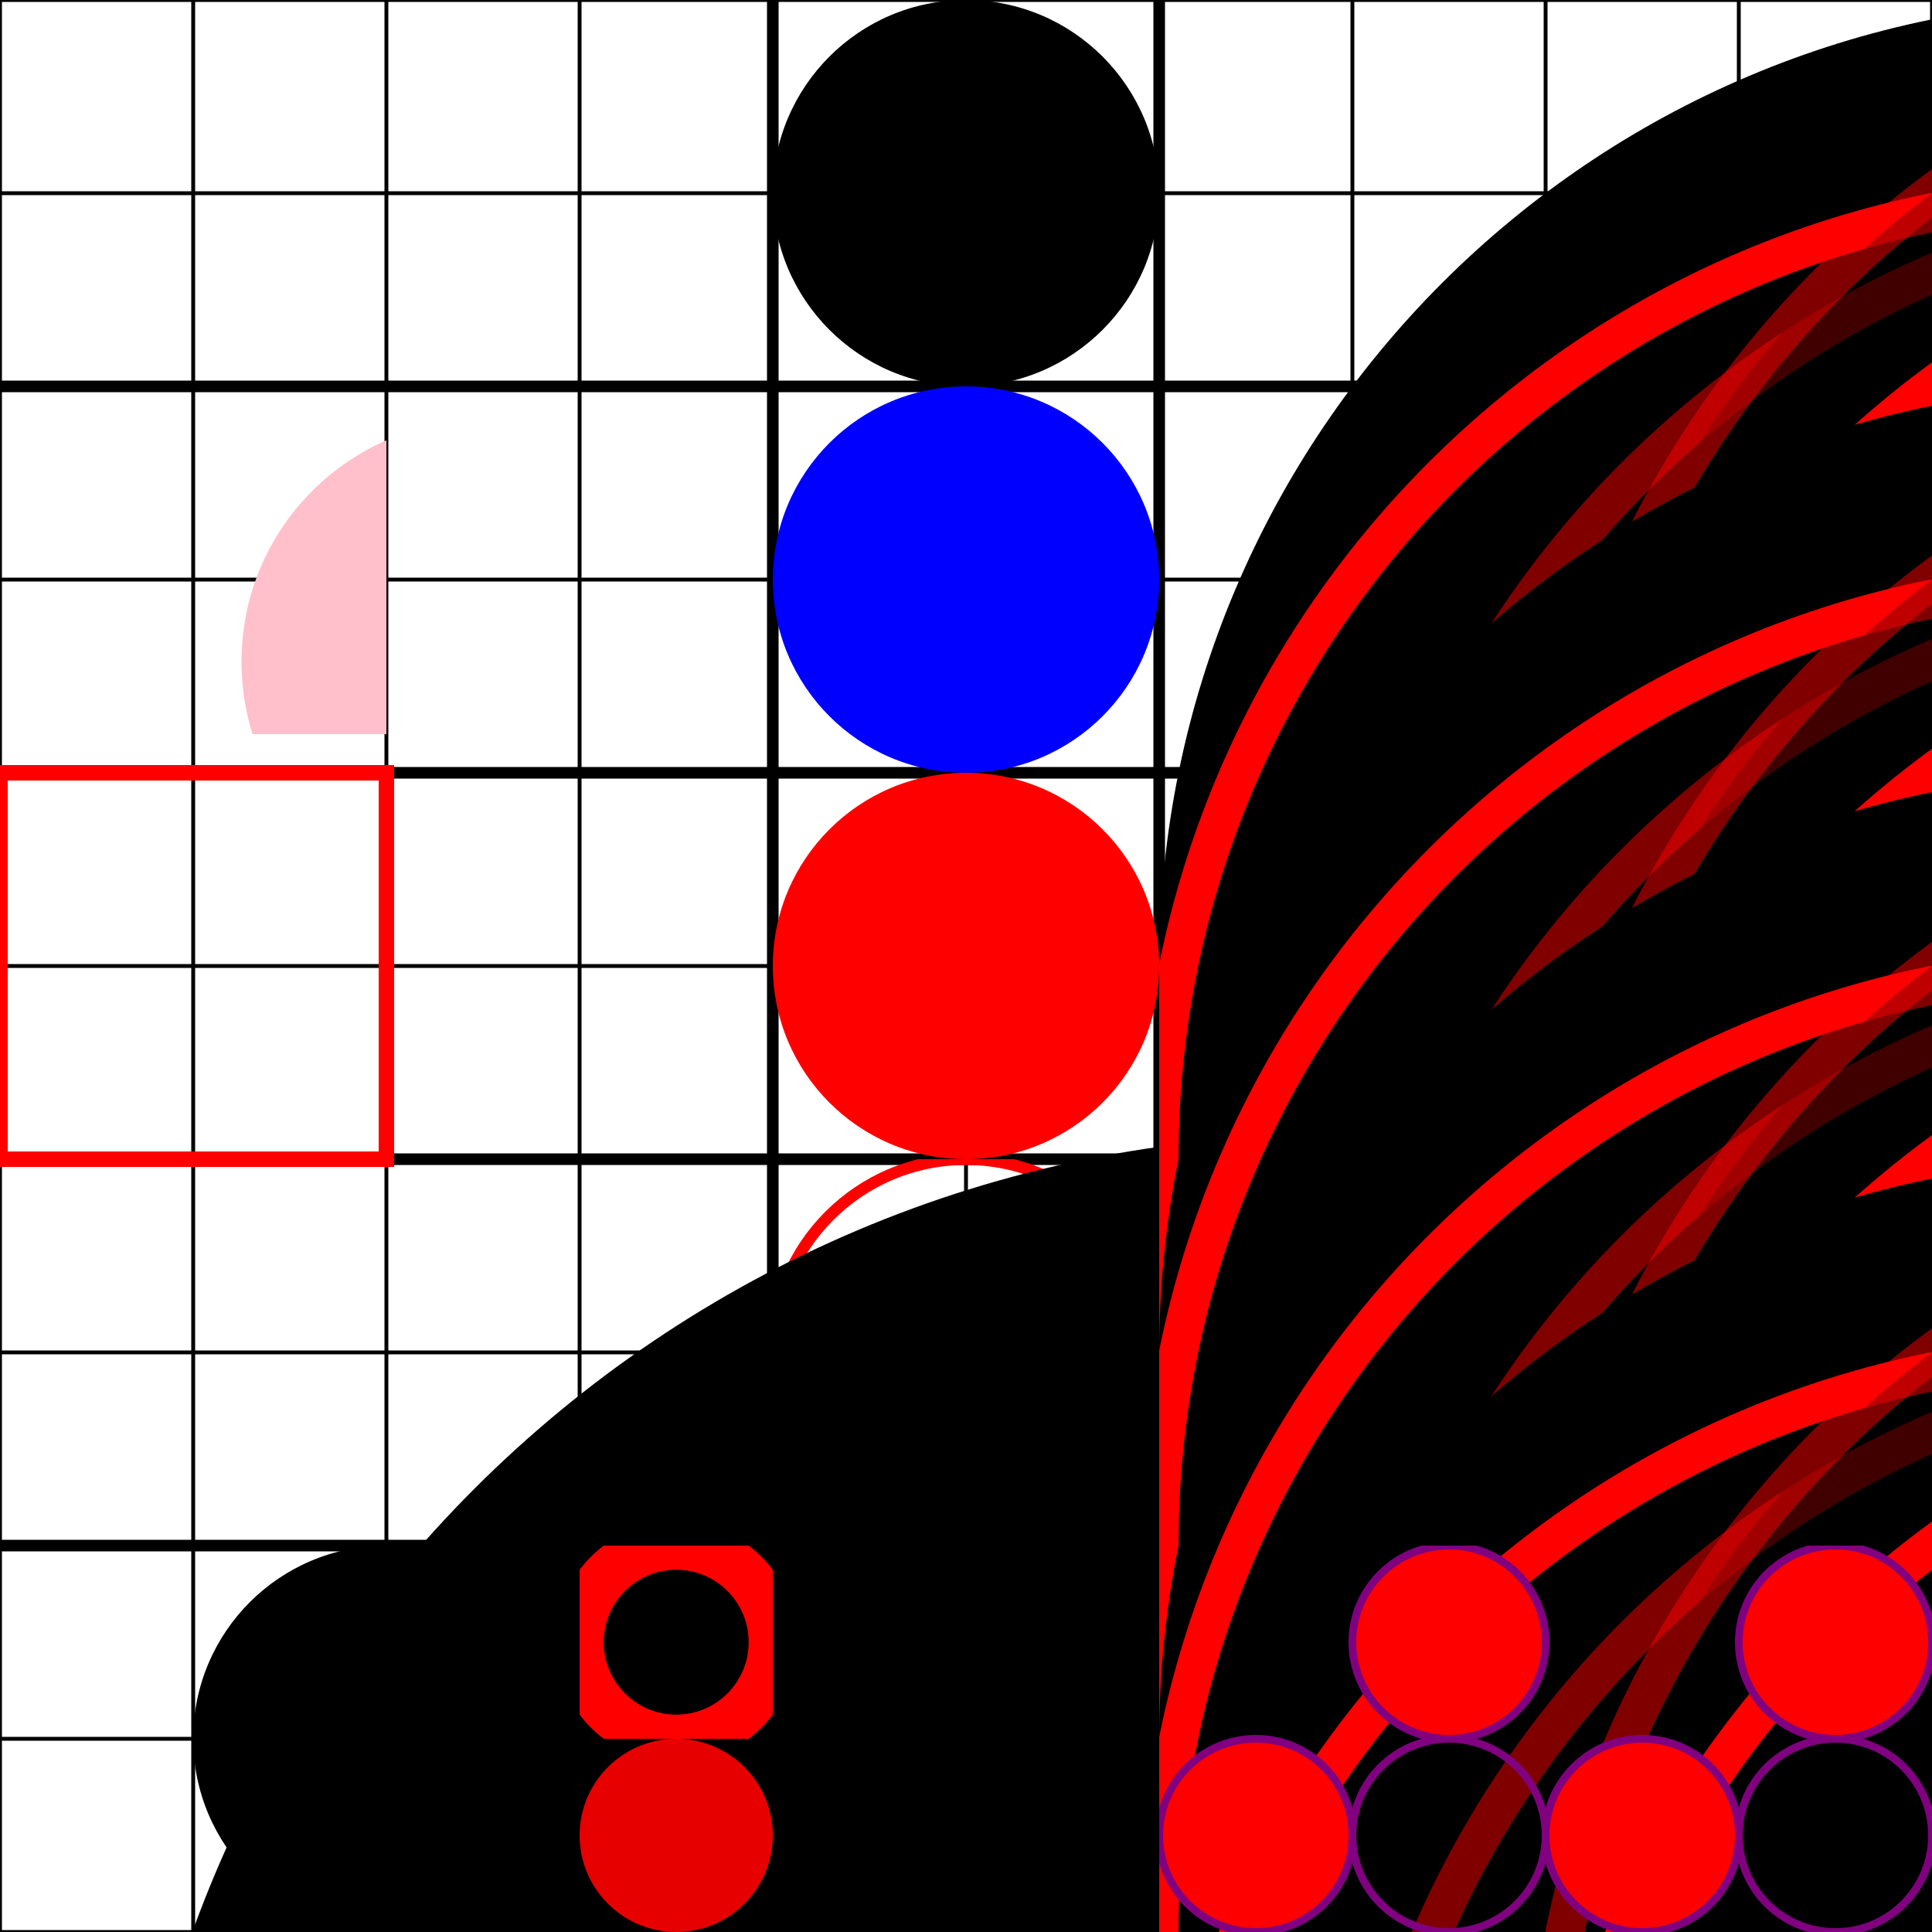
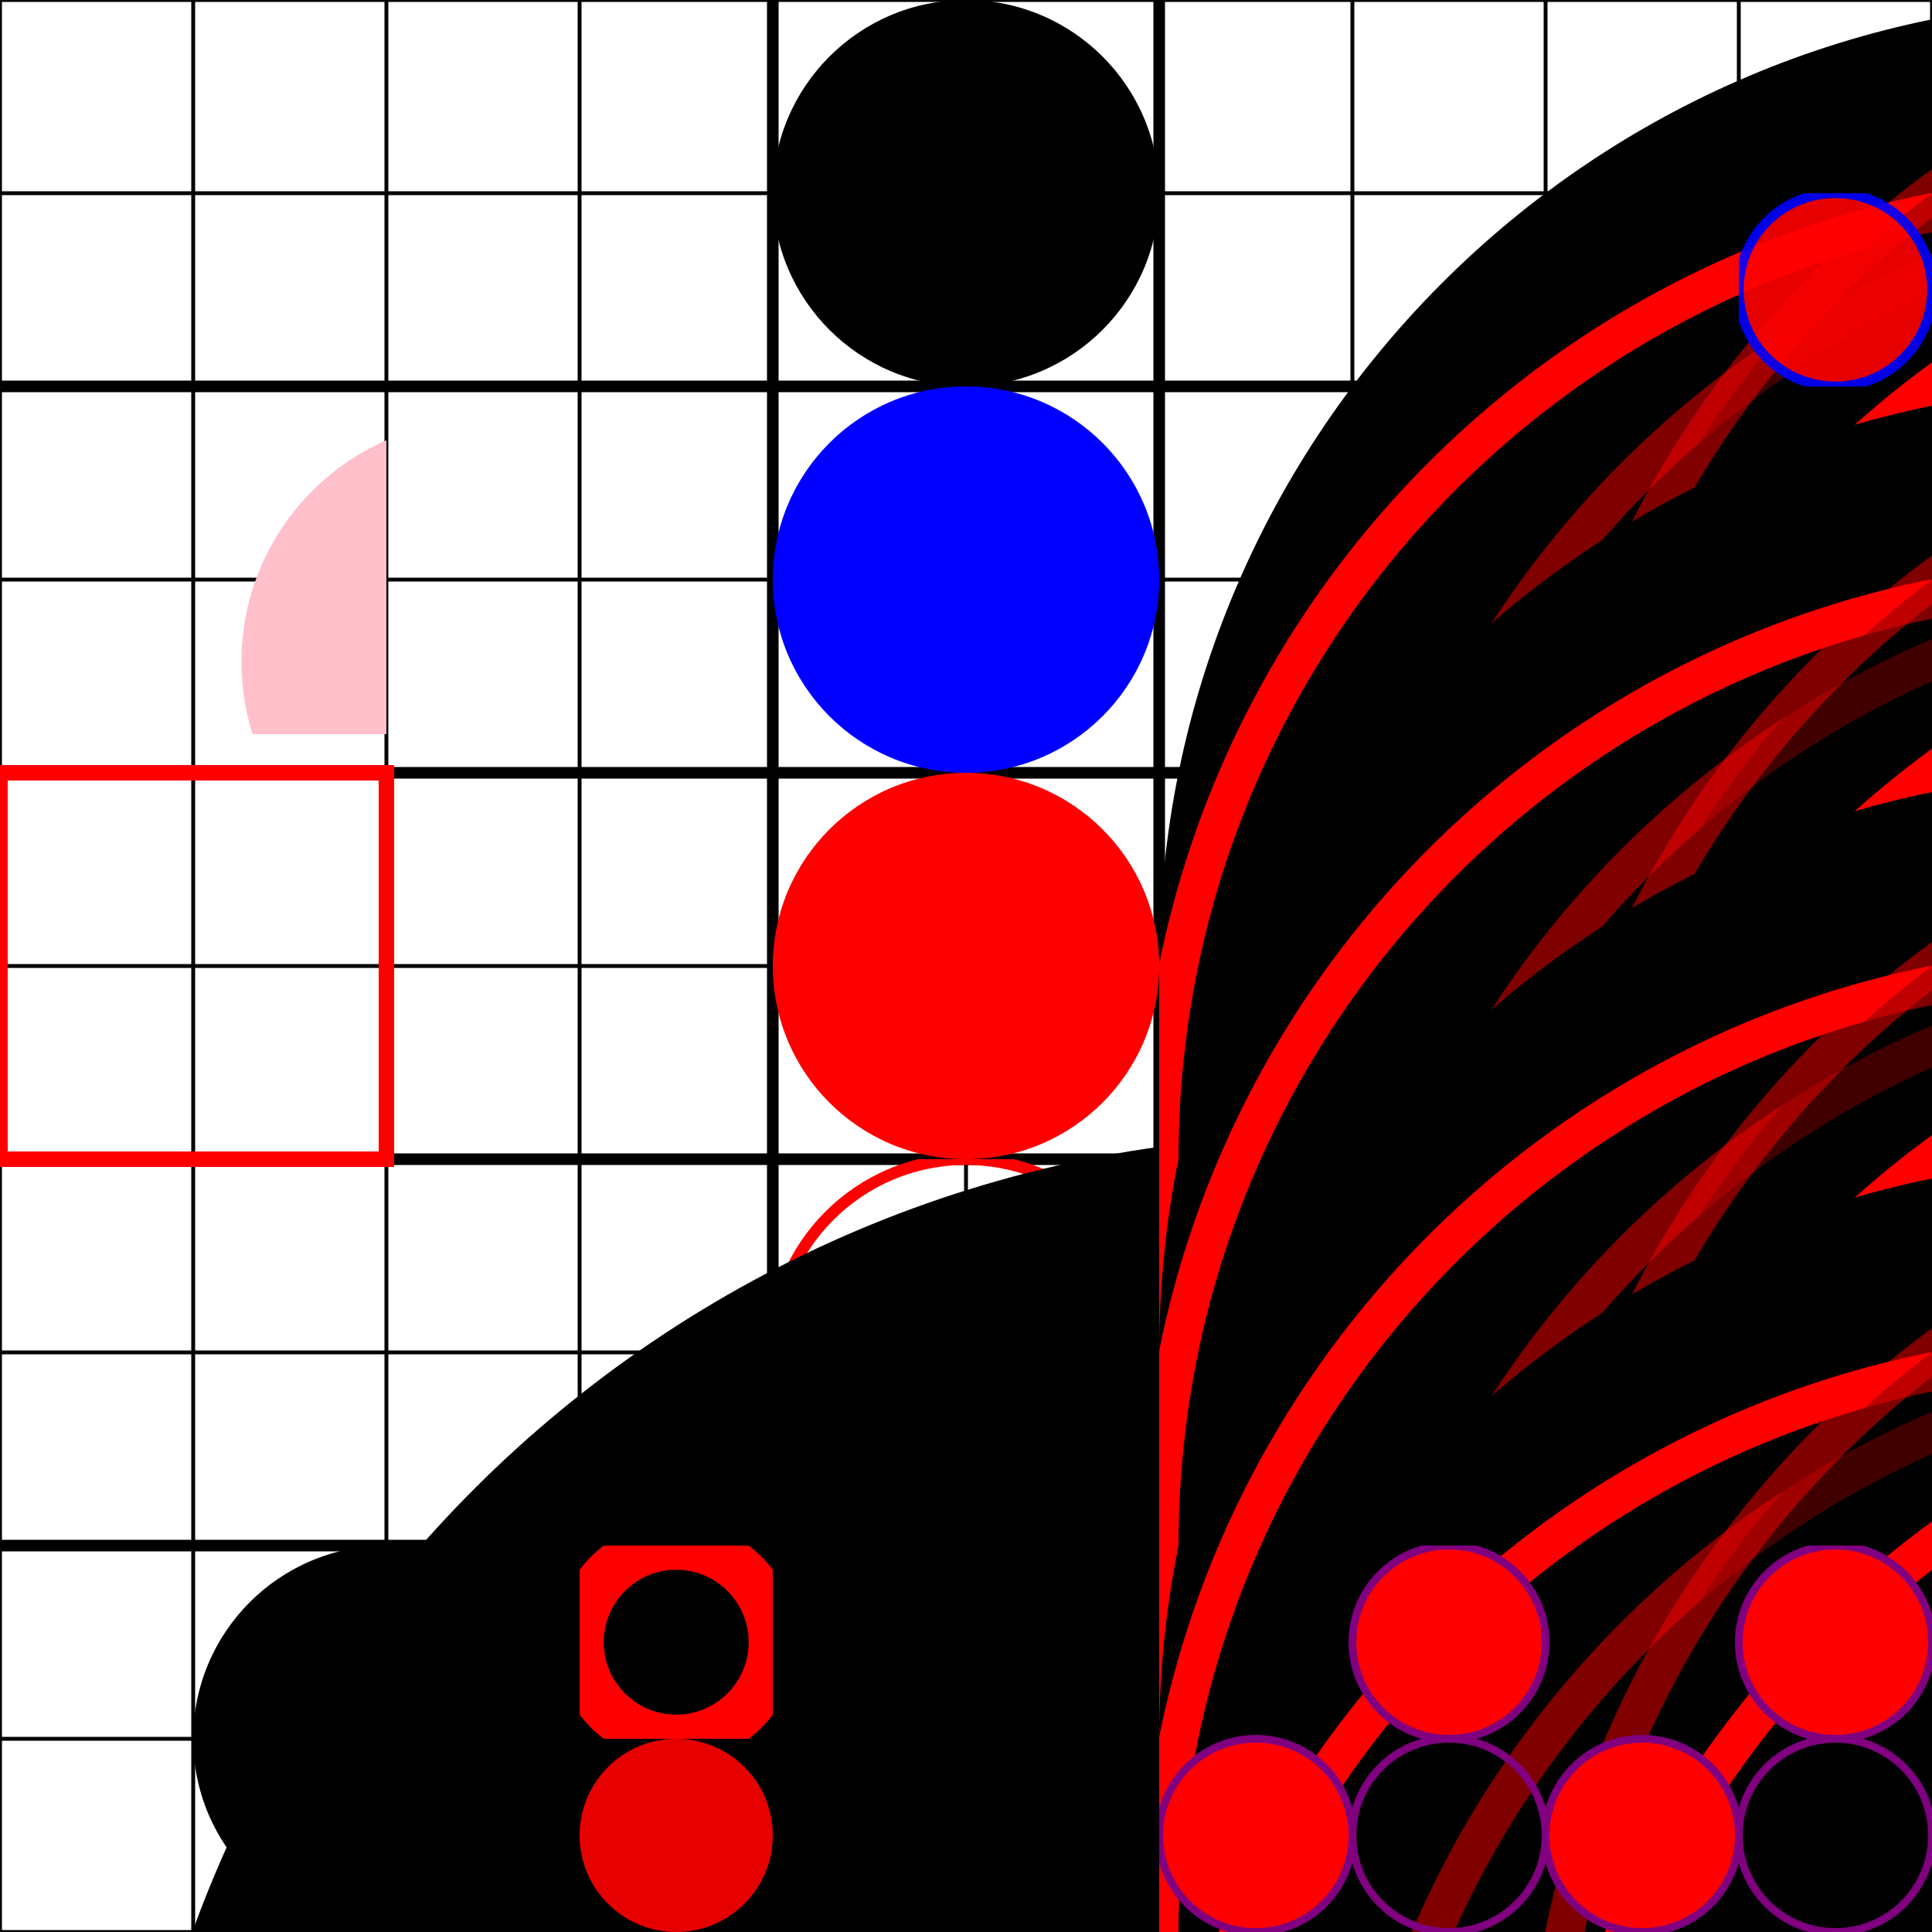
<svg xmlns="http://www.w3.org/2000/svg" id="svgElement" width="500" height="500">
  <path style="fill:none;stroke:black;stroke-width:1" d="M0 0 l0 500 M50 0 l0 500 M100 0 l0 500 M150 0 l0 500 M200 0 l0 500 M250 0 l0 500 M300 0 l0 500 M350 0 l0 500 M400 0 l0 500 M450 0 l0 500 M500 0 l0 500     M0 0 l500 0 M0 50 l500 0 M0 100 l500 0 M0 150 l500 0 M0 200 l500 0 M0 250 l500 0 M0 300 l500 0 M0 350 l500 0 M0 400 l500 0 M 0 450 l500 0 M0 500 l500 0 Z" />
  M550 0 l0 500 M600 0 l0 500
  <path style="fill:none;stroke:black;stroke-width:3" d="M0 100 l500 0 M0 200 l500 0 M0 300 l500 0 M0 400 l500 0 M200 0 l0 500 M300 0 l0 500 Z" />
  <defs>
    <svg id="myDot">
      <circle cx="50" cy="50" r="50" />
    </svg>
    <svg id="myDotVB" y="10" height="100" width="200" viewBox="-50 0 80 50">
      <circle cx="50" cy="50" r="50" />
    </svg>
    <svg id="myDot-overflow" width="100" height="100" overflow="visible" viewBox="-5 0 80 50">
      <circle cx="50" cy="50" r="50" />
    </svg>
    <svg id="myDot0" width="50" height="50" viewBox="0 0 100 100">
      <circle cx="50" cy="50" r="50" />
    </svg>
    <svg id="myDotFFo" width="50" height="50" viewBox="0 0 100 100" fill-opacity="0.5">
      <circle cx="50" cy="50" r="50" />
    </svg>
    <svg id="myDotS" width="50" height="50" viewBox="0 0 100 100" fill="none" stroke="red" stroke-width="2">
      <circle cx="50" cy="50" r="50" />
    </svg>
    <svg id="myDotSSo" width="50" height="50" viewBox="0 0 100 100" fill="none" stroke="red" stroke-width="2" stroke-opacity="0.5">
      <circle cx="50" cy="50" r="50" />
    </svg>
    <svg id="myDotFSFoSo" width="50" height="50" viewBox="0 0 100 100" stroke="red" stroke-width="2" fill-opacity="0.5" stroke-opacity="0.5">
      <circle cx="50" cy="50" r="50" />
    </svg>
    <svg id="myDotFS" width="50" height="50" viewBox="0 0 100 100" stroke="red" stroke-width="2">
      <circle cx="50" cy="50" r="50" />
    </svg>
    <svg id="myDot-" width="50" height="50" viewBox="0 0 100 100" fill="none">
      <circle cx="50" cy="50" r="50" />
    </svg>
    <svg id="myDot0N" width="50" height="50" viewBox="0 0 100 100">
      <circle cx="50" cy="50" r="50" />
    </svg>
    <svg id="myDotFFoN" width="50" height="50" viewBox="0 0 100 100">
      <circle cx="50" cy="50" r="50" fill-opacity="0.5" />
    </svg>
    <svg id="myDotSN" width="50" height="50" viewBox="0 0 100 100">
      <circle cx="50" cy="50" r="50" fill="none" stroke="red" stroke-width="2" />
    </svg>
    <svg id="myDotSSoN" width="50" height="50" viewBox="0 0 100 100">
      <circle cx="50" cy="50" r="50" fill="none" stroke="red" stroke-width="2" stroke-opacity="0.5" />
    </svg>
    <svg id="myDotFSFoSoN" width="50" height="50" viewBox="0 0 100 100">
      <circle cx="50" cy="50" r="50" stroke="red" stroke-width="2" fill-opacity="0.5" stroke-opacity="0.5" />
    </svg>
    <svg id="myDotFSN" width="50" height="50" viewBox="0 0 100 100">
      <circle cx="50" cy="50" r="50" stroke="red" stroke-width="2" />
    </svg>
    <svg id="myDot-N" width="50" height="50" viewBox="0 0 100 100">
      <circle cx="50" cy="50" r="50" fill="none" />
    </svg>
    <svg id="nested1" stroke="purple" stroke-width="2px">
      <g fill="none" stroke="none">
        <circle cx="25" cy="25" r="25" />
        <circle fill="red" stroke-width="2px" stroke="purple" cx="75" cy="25" r="25" />
      </g>
      <g fill="red" stroke="purple" stroke-width="2px">
        <circle cx="25" cy="75" r="25" />
        <circle fill="none" cx="75" cy="75" r="25" />
      </g>
    </svg>
    <svg id="nested2" fill="none">
      <g fill="none" stroke="none">
        <circle cx="25" cy="25" r="25" />
        <circle fill="red" stroke-width="2px" stroke="purple" cx="75" cy="25" r="25" />
      </g>
      <g fill="red" stroke="purple" stroke-width="2px">
        <circle cx="25" cy="75" r="25" />
        <circle fill="none" cx="75" cy="75" r="25" />
      </g>
    </svg>
    <clipPath id="clip" clipPathUnits="objectBoundingBox">
      <rect x="0.3" y="0.1" width="0.4" height="0.8" />
    </clipPath>
    <svg id="withClipPath" clip-path="url(#clip)">
      <circle cx="50" cy="50" r="50" />
    </svg>
    <svg id="thickStroke" stroke="red" stroke-width="25" viewBox="0 0 100 100">
      <circle cx="50" cy="50" r="50" />
    </svg>
    <svg id="opacity" viewBox="0 0 100 100">
      <circle opacity="0.9" stroke-width="5" fill="red" cx="50" cy="50" r="50" />
    </svg>
+     <svg id="context-paint" viewBox="0 0 100 100">
+       <circle opacity="0.9" stroke-width="5" fill="context-fill" stroke="context-stroke" cx="50" cy="50" r="50" />
+     </svg>
  </defs>
  <use href="#myDot" x="200" />
  <g fill="blue">
    <use href="#myDot" x="200" y="100" />
  </g>
  <use href="#myDot" x="200" y="200" fill="red" />
  <use href="#myDot" x="200" y="300" fill="none" stroke="red" stroke-width="3" />
  <use href="#myDot" x="200" y="400" style="fill:green" />
  <use href="#myDotVB" y="-10" />
  <use href="#myDotVB" y="90" width="100" height="100" fill="pink" />
  <path style="fill:none;stroke:red;stroke-width:4" d="M0 200 L0 300 L100 300 L100 200 L0 200 Z" />
  <use href="#myDot-overflow" y="200" />
  <use href="#myDotVB" y="390" width="40" fill="orange" transform="rotate(-17 620 380) translate(0 714) scale(1 -1)" />
  <g transform="rotate(-17 620 380) translate(0 764) scale(1 -1)" fill="orange" stroke="black" stroke-width="10">
    <use href="#myDotVB" y="390" width="40" />
  </g>
  <use href="#myDot0" x="300" />
  <use href="#myDot0" x="350" fill-opacity="0.5" />
  <use href="#myDot0" x="300" y="50" fill="none" stroke="red" stroke-width="2" />
  <use href="#myDot0" x="350" y="50" fill="none" stroke="red" stroke-width="2" stroke-opacity="0.5" />
  <use href="#myDot0" x="400" stroke="red" stroke-width="2" fill-opacity="0.5" stroke-opacity="0.5" />
  <use href="#myDot0" x="400" y="50" stroke="red" stroke-width="2" />
  <use href="#myDot0" x="450" fill="none" />
  <g>
    <use href="#myDot0" x="300" y="100" />
  </g>
  <g fill-opacity="0.5">
    <use href="#myDot0" x="350" y="100" />
  </g>
  <g fill="none" stroke="red" stroke-width="2">
    <use href="#myDot0" x="300" y="150" />
  </g>
  <g fill="none" stroke="red" stroke-width="2" stroke-opacity="0.5">
    <use href="#myDot0" x="350" y="150" />
  </g>
  <g stroke="red" stroke-width="2" fill-opacity="0.5" stroke-opacity="0.5">
    <use href="#myDot0" x="400" y="100" />
  </g>
  <g stroke="red" stroke-width="2">
    <use href="#myDot0" x="400" y="150" />
  </g>
  <g fill="none">
    <use href="#myDot0" x="450" y="100" />
  </g>
  <use href="#myDot0" x="300" y="200" />
  <use href="#myDotFFo" x="350" y="200" />
  <use href="#myDotS" x="300" y="250" />
  <use href="#myDotSSo" x="350" y="250" />
  <use href="#myDotFSFoSo" x="400" y="200" />
  <use href="#myDotFS" x="400" y="250" />
  <use href="#myDot-" x="450" y="200" />
  <use href="#myDot0N" x="300" y="300" />
  <use href="#myDotFFoN" x="350" y="300" />
  <use href="#myDotSN" x="300" y="350" />
  <use href="#myDotSSoN" x="350" y="350" />
  <use href="#myDotFSFoSoN" x="400" y="300" />
  <use href="#myDotFSN" x="400" y="350" />
  <use href="#myDot-N" x="450" y="300" />
  <use href="#nested1" x="300" y="400" />
  <use href="#nested2" x="400" y="400" />
  <use href="#withClipPath" x="50" y="400" />
  <use href="#thickStroke" x="150" y="400" width="50" height="50" />
  <use href="#opacity" x="150" y="450" width="50" height="50" />
+   <g fill="red" stroke="blue">
+     <use href="#context-paint" x="450" y="50" width="50" height="50" />
+   </g>
</svg>
